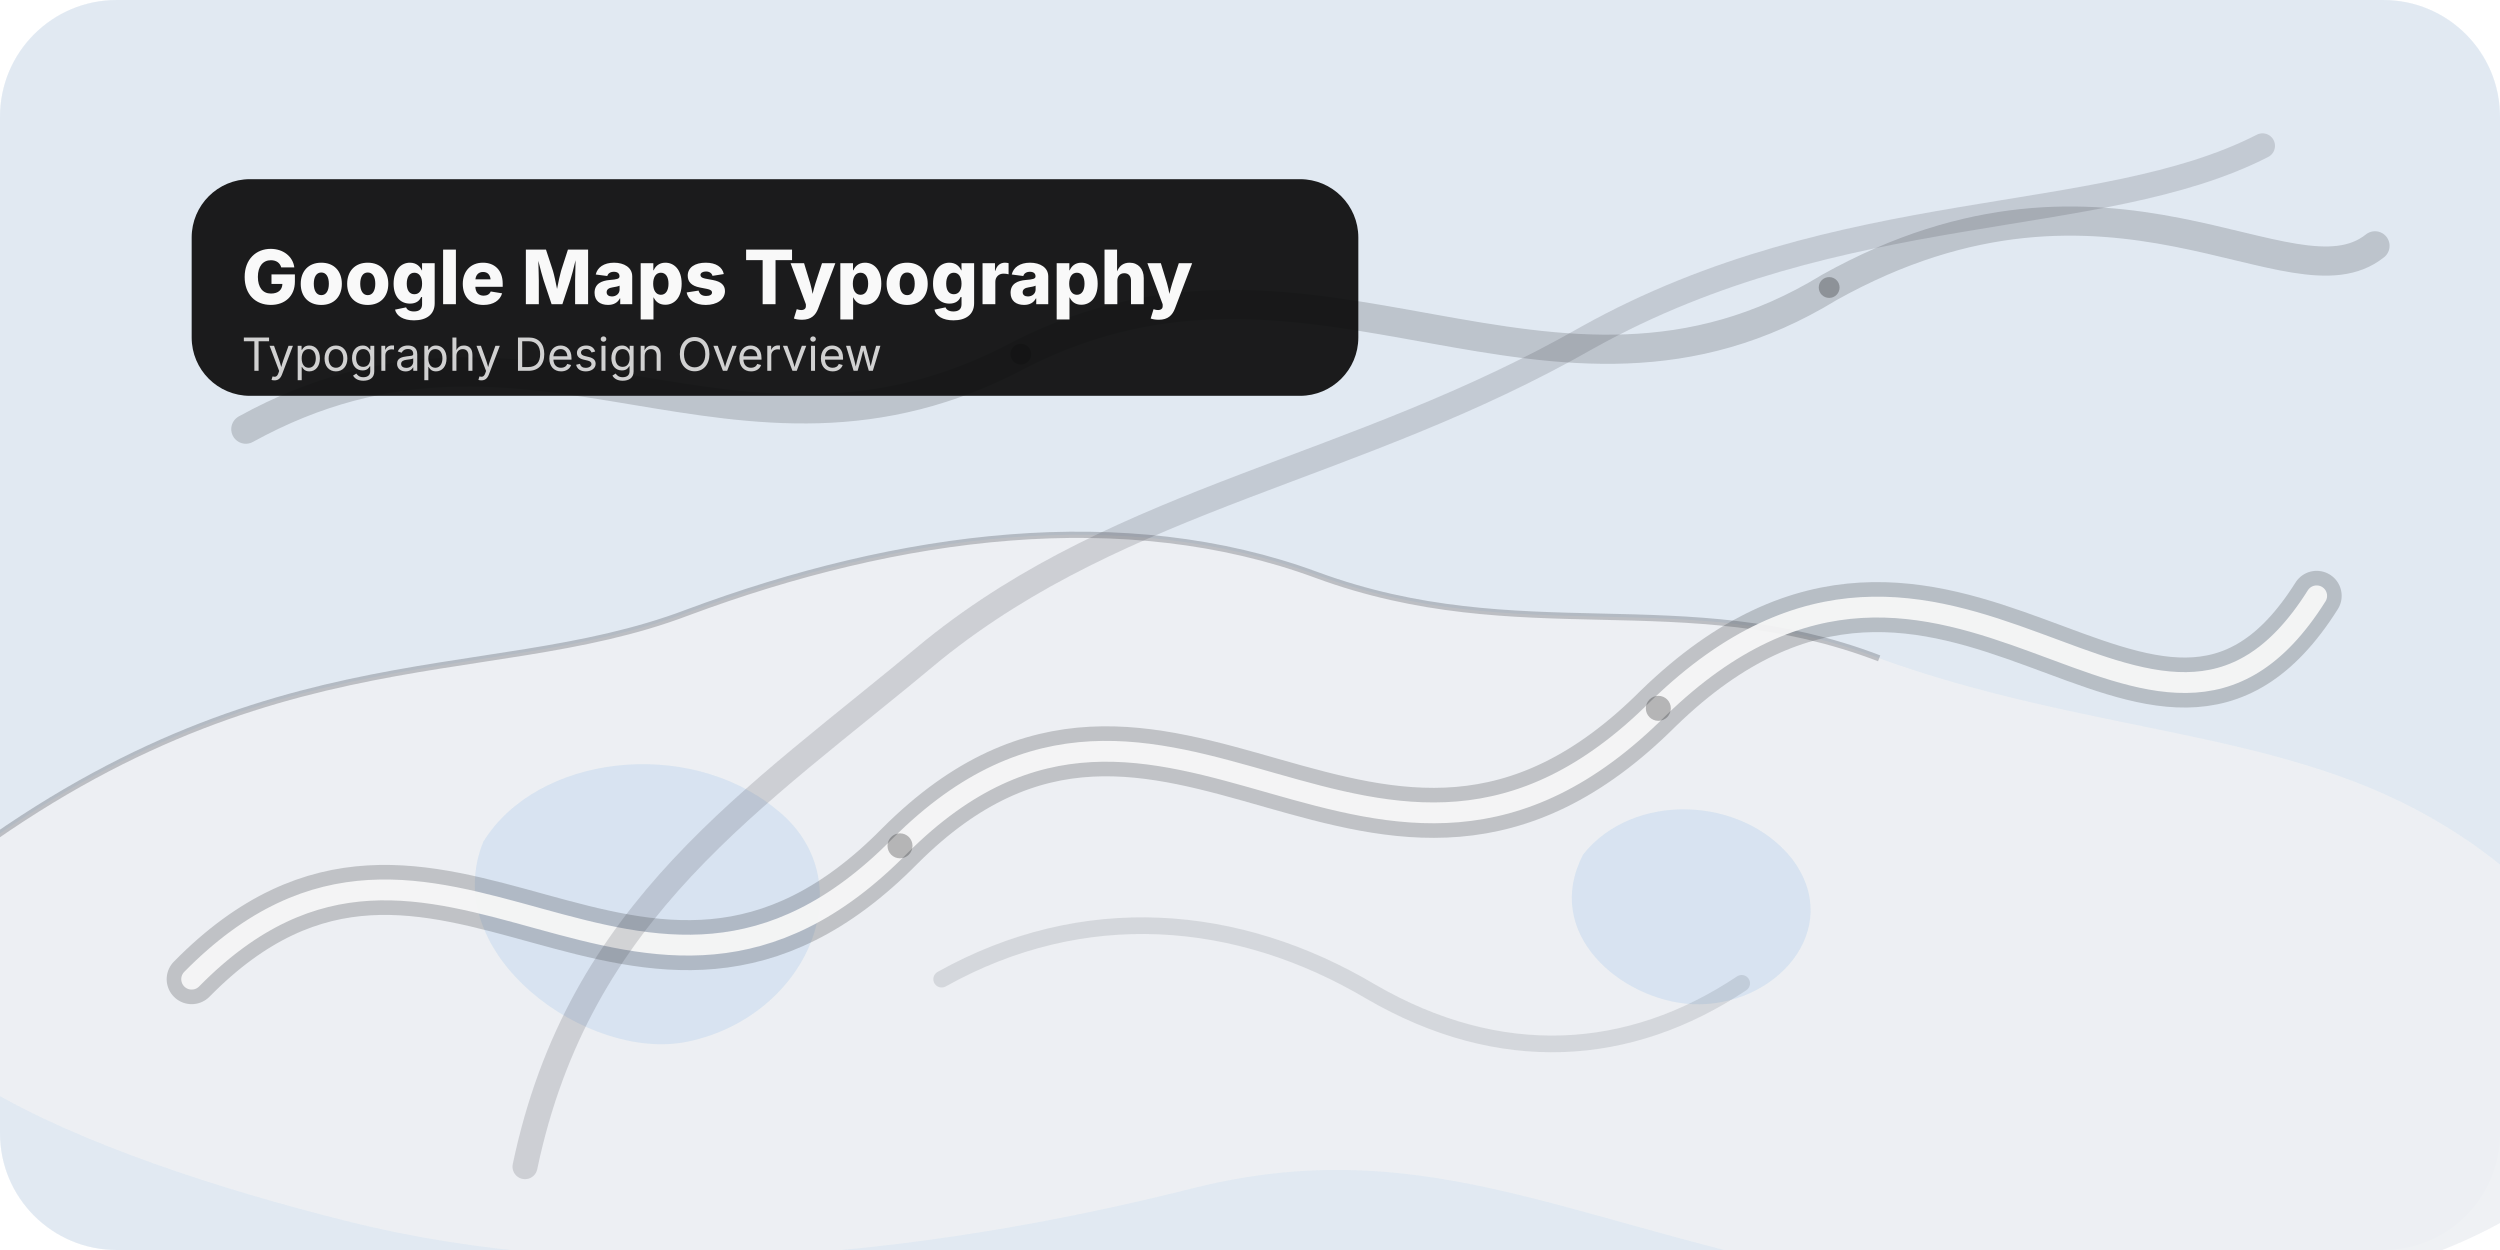
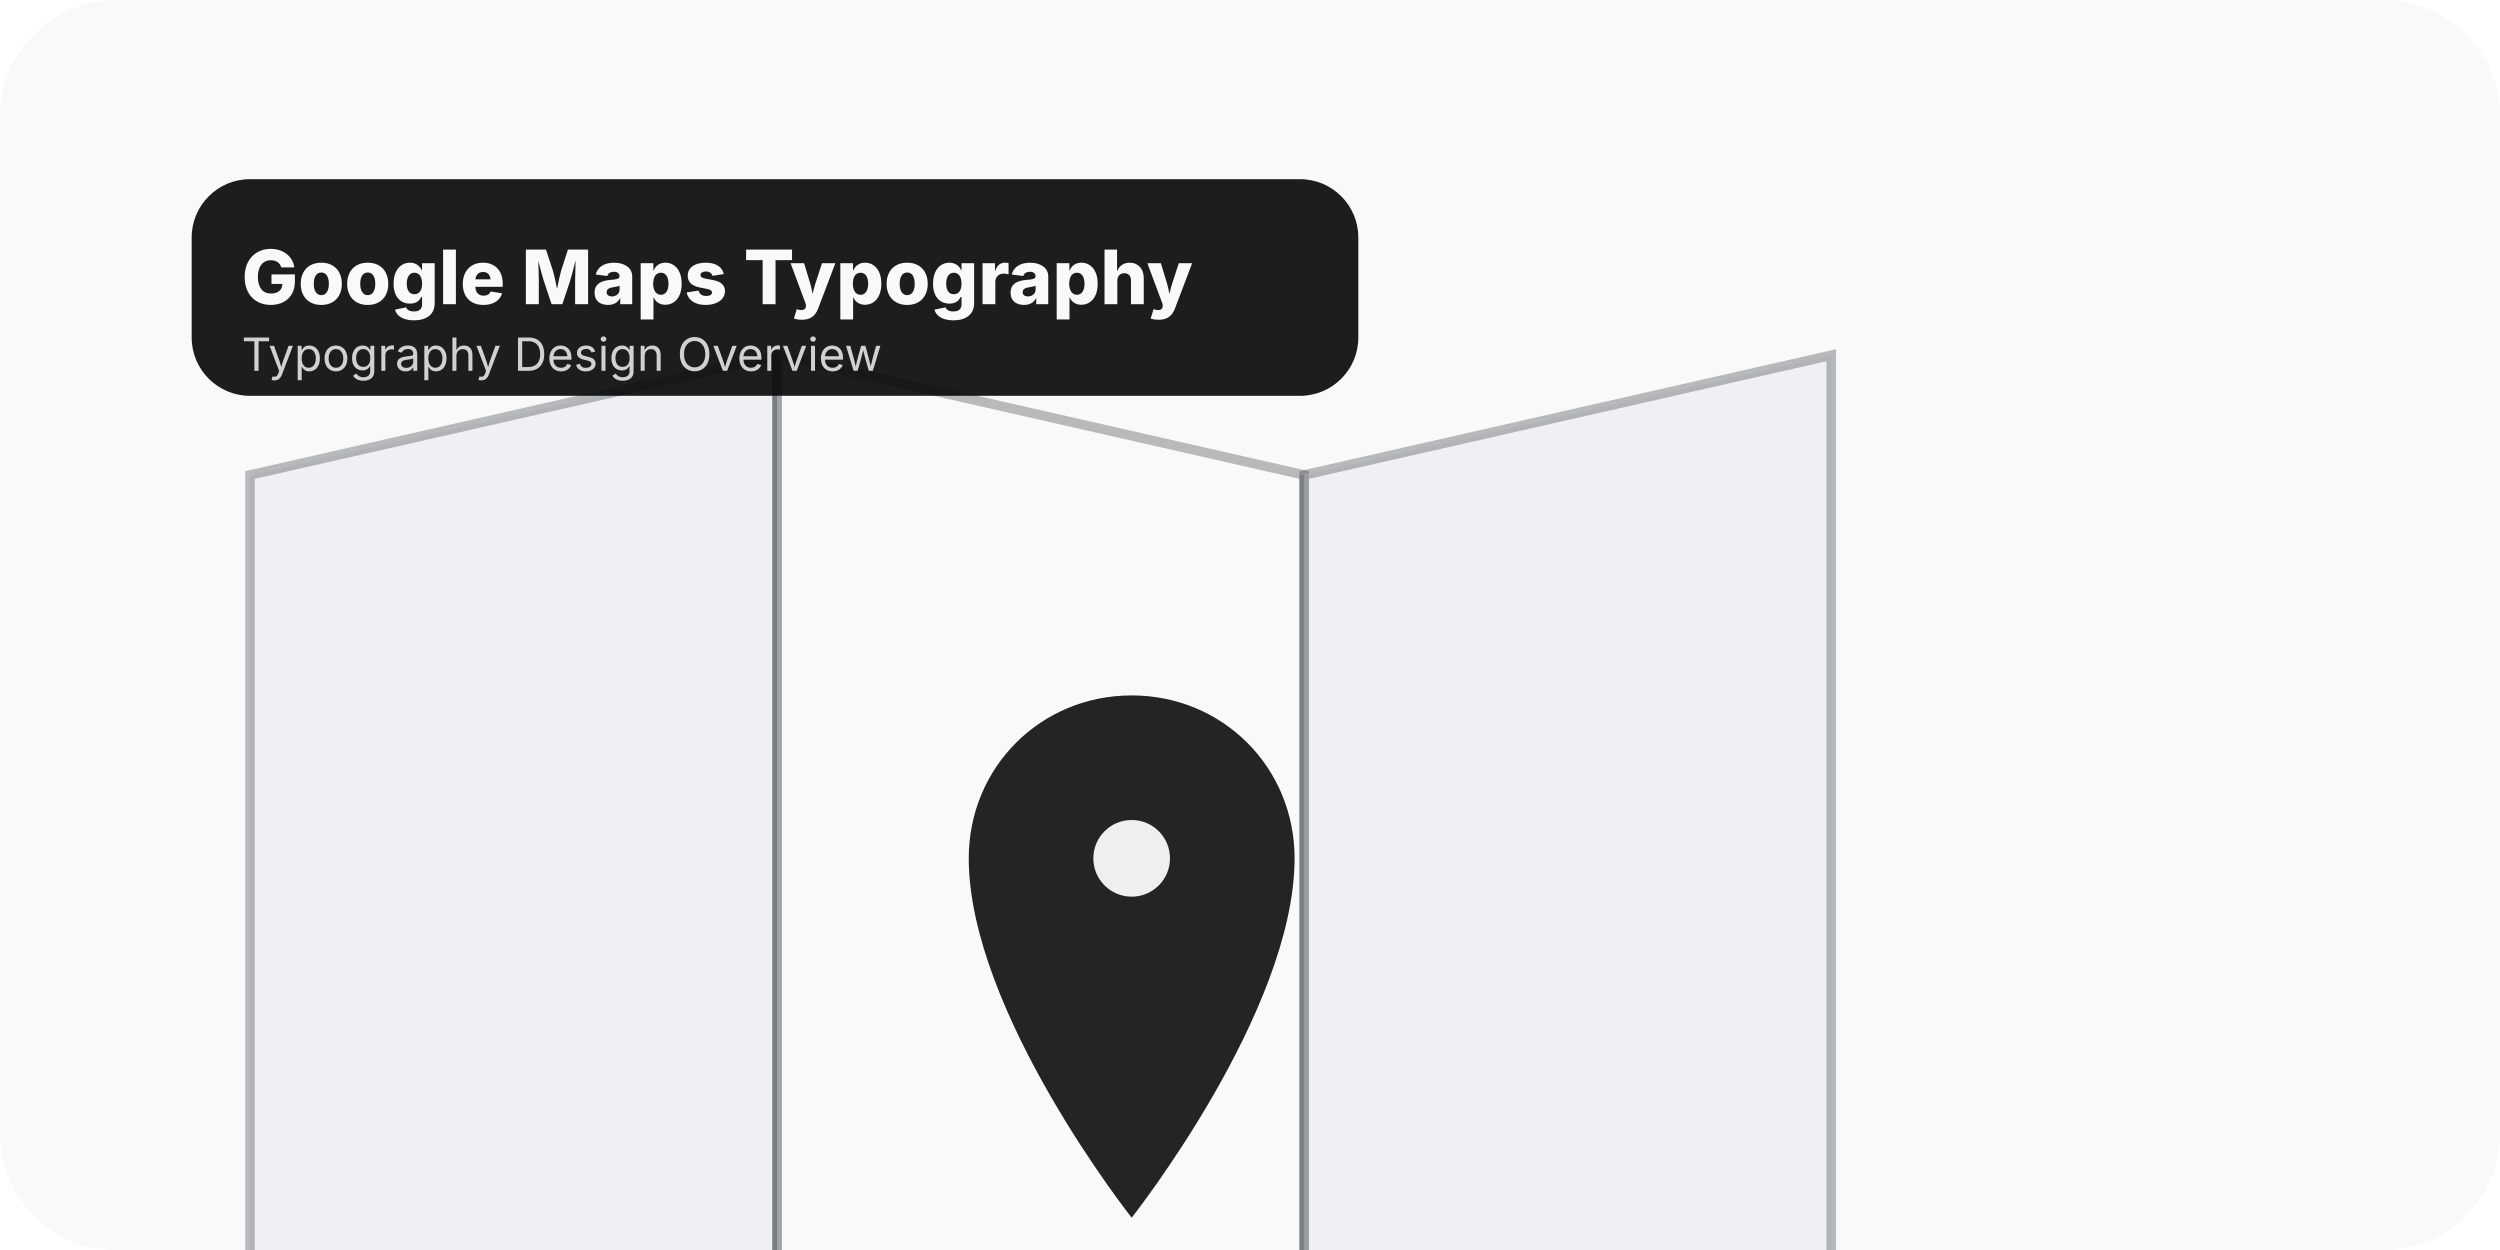
<svg xmlns="http://www.w3.org/2000/svg" width="1200" height="600" viewBox="0 0 1200 600" role="img" aria-labelledby="title desc">
  <rect width="1200" height="600" rx="56" fill="#F9F9F9" />
-   <rect width="1200" height="600" rx="56" fill="#D7E3F0" opacity="0.70" />
-   <path d="M-40 430 C120 300, 230 332, 330 294 C432 256, 540 242, 632 276 C730 312, 808 280, 902 316 C1002 352, 1092 350, 1166 392 C1258 444, 1286 530, 1218 576 C1140 630, 1002 638, 870 610 C748 584, 680 544, 574 570 C440 604, 292 618, 166 586 C46 556, -106 498, -40 430 Z" fill="#EEF0F3" opacity="0.92" />
-   <path d="M-40 430 C120 300, 230 332, 330 294 C432 256, 540 242, 632 276 C730 312, 808 280, 902 316" fill="none" stroke="#3E4248" stroke-opacity="0.28" stroke-width="3" />
-   <path d="M232 404 C258 362, 330 354, 372 388 C416 422, 388 488, 330 500 C282 510, 210 458, 232 404 Z" fill="#D7E3F0" opacity="0.96" />
-   <path d="M760 410 C784 380, 836 382, 860 412 C886 446, 852 484, 812 482 C778 480, 740 448, 760 410 Z" fill="#D7E3F0" opacity="0.96" />
-   <g fill="none" stroke-linecap="round" stroke-linejoin="round">
-     <path d="M92 470 C210 350, 306 534, 432 406 C560 278, 660 476, 796 340 C936 204, 1034 410, 1112 286" stroke="#3E4248" stroke-opacity="0.26" stroke-width="24" />
-     <path d="M92 470 C210 350, 306 534, 432 406 C560 278, 660 476, 796 340 C936 204, 1034 410, 1112 286" stroke="#F9F9F9" stroke-opacity="0.92" stroke-width="10" />
-     <path d="M118 206 C256 130, 352 244, 490 170 C632 98, 744 220, 878 138 C1014 62, 1100 150, 1140 118" stroke="#3E4248" stroke-opacity="0.22" stroke-width="14" />
-     <path d="M252 560 C278 436, 362 384, 448 312 C540 238, 650 226, 762 162 C884 94, 1008 110, 1086 70" stroke="#3E4248" stroke-opacity="0.18" stroke-width="12" />
-     <path d="M452 470 C520 432, 594 438, 658 476 C720 512, 782 508, 836 472" stroke="#3E4248" stroke-opacity="0.14" stroke-width="8" />
-   </g>
-   <g fill="#111111" opacity="0.28">
-     <circle cx="432" cy="406" r="6" />
-     <circle cx="796" cy="340" r="6" />
-     <circle cx="490" cy="170" r="5" />
-     <circle cx="878" cy="138" r="5" />
+   <g transform="translate(120,90) scale(1.15)">
+     <path d="M0 120 L220 70 L220 520 L0 580 Z" fill="#EEF0F3" stroke="#3E4248" stroke-opacity="0.35" stroke-width="4" />
+     <path d="M220 70 L440 120 L440 580 L220 520 Z" fill="#F9F9F9" stroke="#3E4248" stroke-opacity="0.35" stroke-width="4" />
+     <path d="M440 120 L660 70 L660 520 L440 580 Z" fill="#EEF0F3" stroke="#3E4248" stroke-opacity="0.35" stroke-width="4" />
+     <path d="M220 70 V520" fill="none" stroke="#3E4248" stroke-opacity="0.18" stroke-width="4" />
+     <path d="M440 120 V580" fill="none" stroke="#3E4248" stroke-opacity="0.18" stroke-width="4" />
+     <path d="M300 280 C300 242, 330 212, 368 212 C406 212, 436 242, 436 280 C436 344, 368 430, 368 430 C368 430, 300 344, 300 280 Z" fill="#111111" opacity="0.92" />
+     <circle cx="368" cy="280" r="16" fill="#F9F9F9" opacity="0.95" />
  </g>
  <g>
    <rect x="92" y="86" width="560" height="104" rx="28" fill="#0A0A0A" opacity="0.92" />
    <text x="116" y="146" font-family="-apple-system, BlinkMacSystemFont, 'Segoe UI', sans-serif" font-size="36" font-weight="800" fill="#F9F9F9">Google Maps Typography</text>
    <text x="116" y="178" font-family="-apple-system, BlinkMacSystemFont, 'Segoe UI', sans-serif" font-size="22" fill="#F9F9F9" opacity="0.82">Typography Design Overview</text>
  </g>
</svg>
